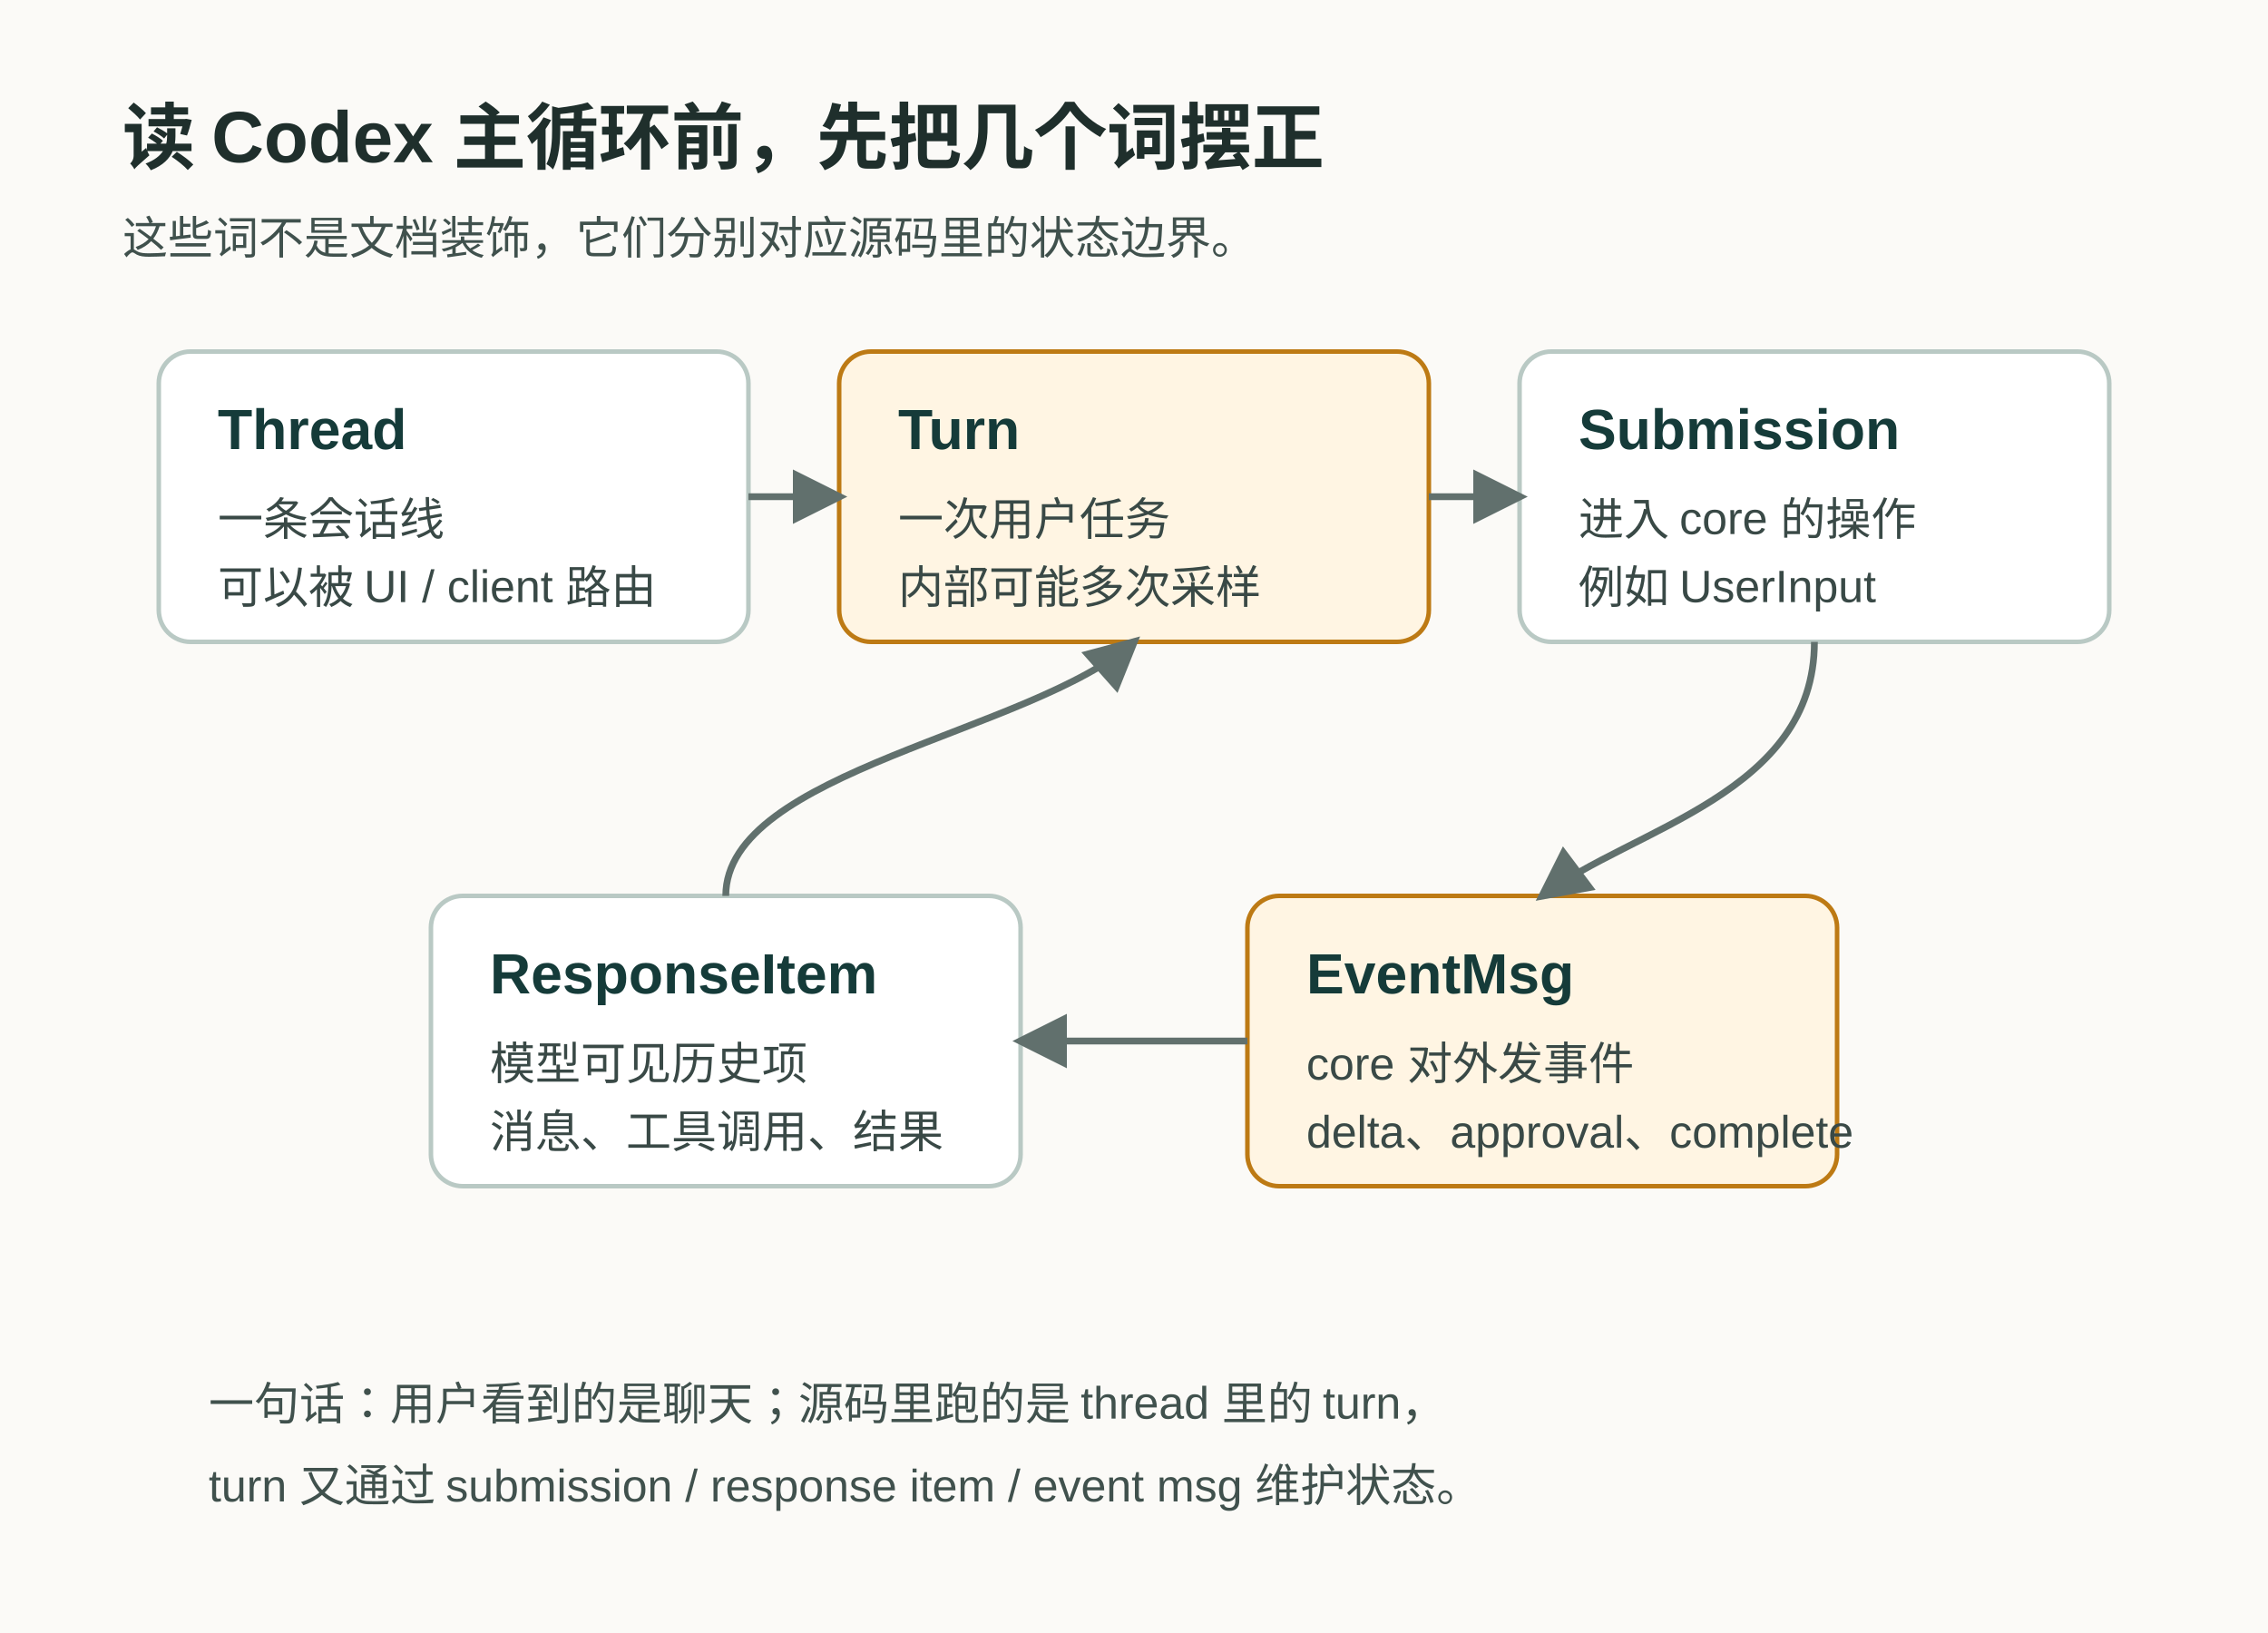
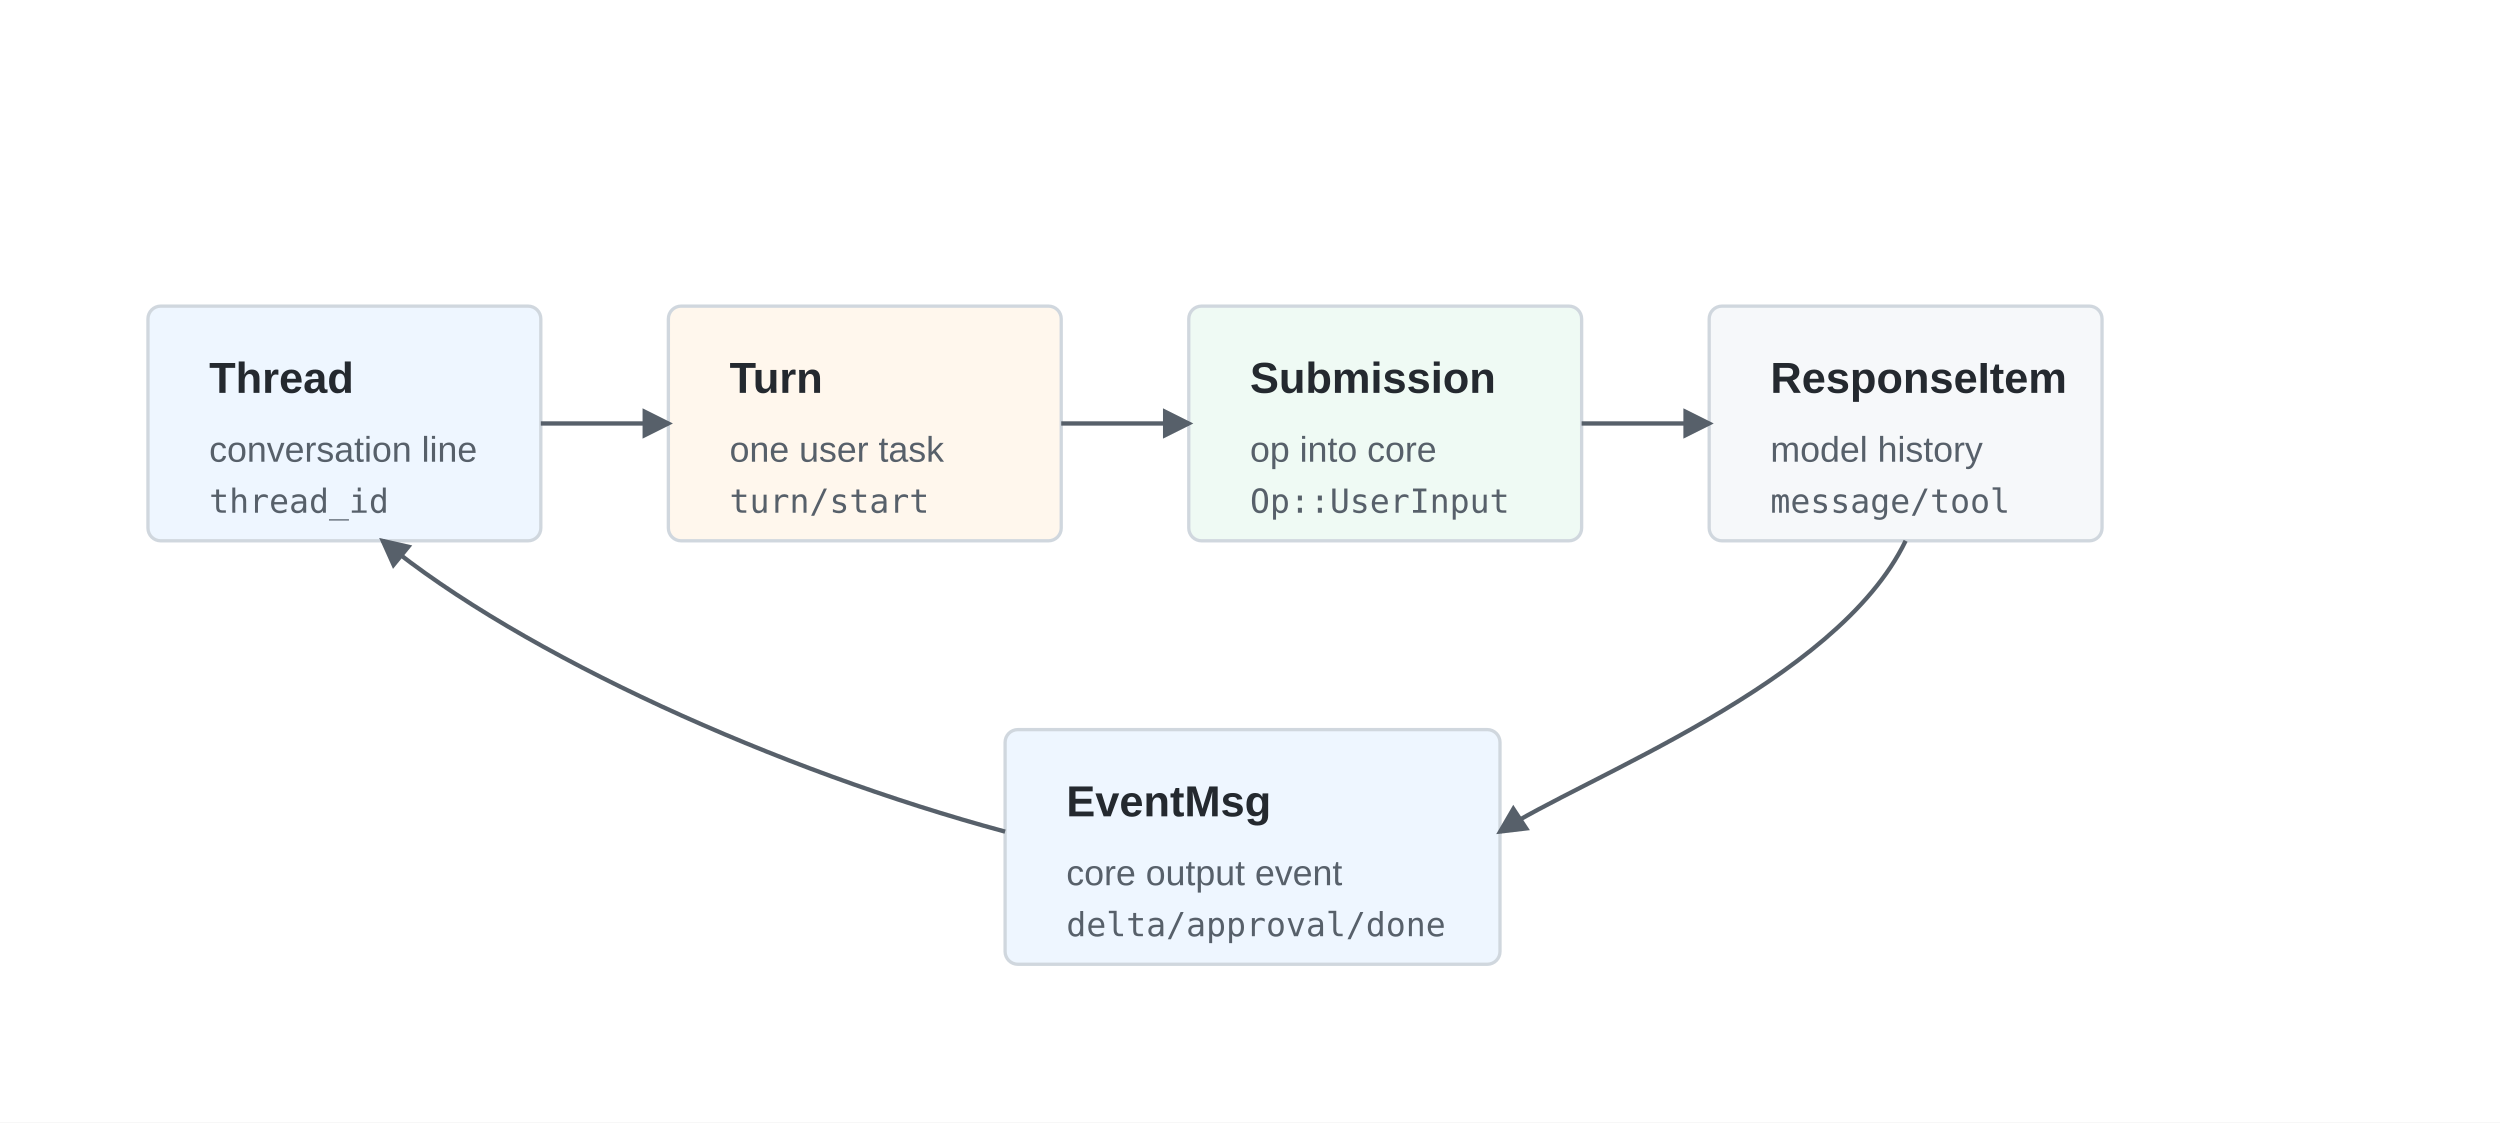
- <svg xmlns="http://www.w3.org/2000/svg" width="1000" height="720" viewBox="0 0 1000 720" role="img" aria-label="Codex turn loop glossary">
+ <svg xmlns="http://www.w3.org/2000/svg" width="980" height="440" viewBox="0 0 980 440" role="img" aria-label="Codex turn loop terms">
  <defs>
    <style>
-       .bg { fill: #fbfaf7; }
-       .title { font: 700 32px Arial, sans-serif; fill: #1f2f2c; }
-       .note { font: 20px Arial, sans-serif; fill: #40514d; }
-       .card { fill: #ffffff; stroke: #b9c9c4; stroke-width: 2; rx: 14; }
-       .head { font: 700 25px Arial, sans-serif; fill: #153b39; }
-       .body { font: 20px Arial, sans-serif; fill: #394946; }
-       .arrow { stroke: #61706d; stroke-width: 3; fill: none; marker-end: url(#arrow); }
-       .accent { fill: #fff5e3; stroke: #bd7a14; stroke-width: 2; rx: 14; }
+       .bg{fill:#fff}.card{fill:#fff;stroke:#d0d7de;stroke-width:1.3;rx:5}
+       .fill{fill:#f6f8fa}.blue{fill:#eef6ff}.orange{fill:#fff7ed}.green{fill:#effaf4}
+       .title{font:700 21px Arial,sans-serif;fill:#24292f}.h{font:700 17px Arial,sans-serif;fill:#24292f}
+       .t{font:14px Arial,sans-serif;fill:#57606a}.mono{font:13px Consolas,monospace;fill:#57606a}
+       .arrow{stroke:#57606a;stroke-width:1.7;fill:none;marker-end:url(#arrow)}
    </style>
-     <marker id="arrow" viewBox="0 0 10 10" refX="8.5" refY="5" markerWidth="8" markerHeight="8" orient="auto-start-reverse">
-       <path d="M 0 0 L 10 5 L 0 10 z" fill="#61706d" />
+     <marker id="arrow" viewBox="0 0 10 10" refX="8.5" refY="5" markerWidth="7" markerHeight="7" orient="auto">
+       <path d="M0 0L10 5L0 10z" fill="#57606a" />
    </marker>
  </defs>
-   <rect class="bg" width="1000" height="720" />
-   <text x="54" y="72" class="title">读 Codex 主循环前，先把几个词摆正</text>
-   <text x="54" y="112" class="note">这些词不是文档装饰，它们分别对应源码里的状态边界。</text>
-   <rect x="70" y="155" width="260" height="128" class="card" />
-   <text x="96" y="198" class="head">Thread</text>
-   <text x="96" y="236" class="body">一条会话线</text>
-   <text x="96" y="266" class="body">可以被 UI / client 路由</text>
-   <rect x="370" y="155" width="260" height="128" class="accent" />
-   <text x="396" y="198" class="head">Turn</text>
-   <text x="396" y="236" class="body">一次用户任务</text>
-   <text x="396" y="266" class="body">内部可能多次采样</text>
-   <rect x="670" y="155" width="260" height="128" class="card" />
-   <text x="696" y="198" class="head">Submission</text>
-   <text x="696" y="236" class="body">进入 core 的操作</text>
-   <text x="696" y="266" class="body">例如 UserInput</text>
-   <rect x="190" y="395" width="260" height="128" class="card" />
-   <text x="216" y="438" class="head">ResponseItem</text>
-   <text x="216" y="476" class="body">模型可见历史项</text>
-   <text x="216" y="506" class="body">消息、工具调用、结果</text>
-   <rect x="550" y="395" width="260" height="128" class="accent" />
-   <text x="576" y="438" class="head">EventMsg</text>
-   <text x="576" y="476" class="body">core 对外发事件</text>
-   <text x="576" y="506" class="body">delta、approval、complete</text>
-   <path d="M330 219 L370 219" class="arrow" />
-   <path d="M630 219 L670 219" class="arrow" />
-   <path d="M800 283 C800 350 720 365 680 395" class="arrow" />
-   <path d="M550 459 L450 459" class="arrow" />
-   <path d="M320 395 C320 340 455 323 500 283" class="arrow" />
-   <text x="92" y="626" class="note">一句话：用户看到的是聊天；源码里跑的是 thread 里的 turn，</text>
-   <text x="92" y="662" class="note">turn 又通过 submission / response item / event msg 维护状态。</text>
+   <rect class="bg" width="980" height="440" />
+   <rect x="58" y="120" width="154" height="92" class="card blue" />
+   <text x="82" y="154" class="h">Thread</text>
+   <text x="82" y="181" class="t">conversation line</text>
+   <text x="82" y="201" class="mono">thread_id</text>
+   <rect x="262" y="120" width="154" height="92" class="card orange" />
+   <text x="286" y="154" class="h">Turn</text>
+   <text x="286" y="181" class="t">one user task</text>
+   <text x="286" y="201" class="mono">turn/start</text>
+   <rect x="466" y="120" width="154" height="92" class="card green" />
+   <text x="490" y="154" class="h">Submission</text>
+   <text x="490" y="181" class="t">op into core</text>
+   <text x="490" y="201" class="mono">Op::UserInput</text>
+   <rect x="670" y="120" width="154" height="92" class="card fill" />
+   <text x="694" y="154" class="h">ResponseItem</text>
+   <text x="694" y="181" class="t">model history</text>
+   <text x="694" y="201" class="mono">message/tool</text>
+   <rect x="394" y="286" width="194" height="92" class="card blue" />
+   <text x="418" y="320" class="h">EventMsg</text>
+   <text x="418" y="347" class="t">core output event</text>
+   <text x="418" y="367" class="mono">delta/approval/done</text>
+   <path d="M212 166H262" class="arrow" />
+   <path d="M416 166H466" class="arrow" />
+   <path d="M620 166H670" class="arrow" />
+   <path d="M747 212C720 268 620 305 588 326" class="arrow" />
+   <path d="M394 326C305 302 205 257 150 212" class="arrow" />
</svg>
